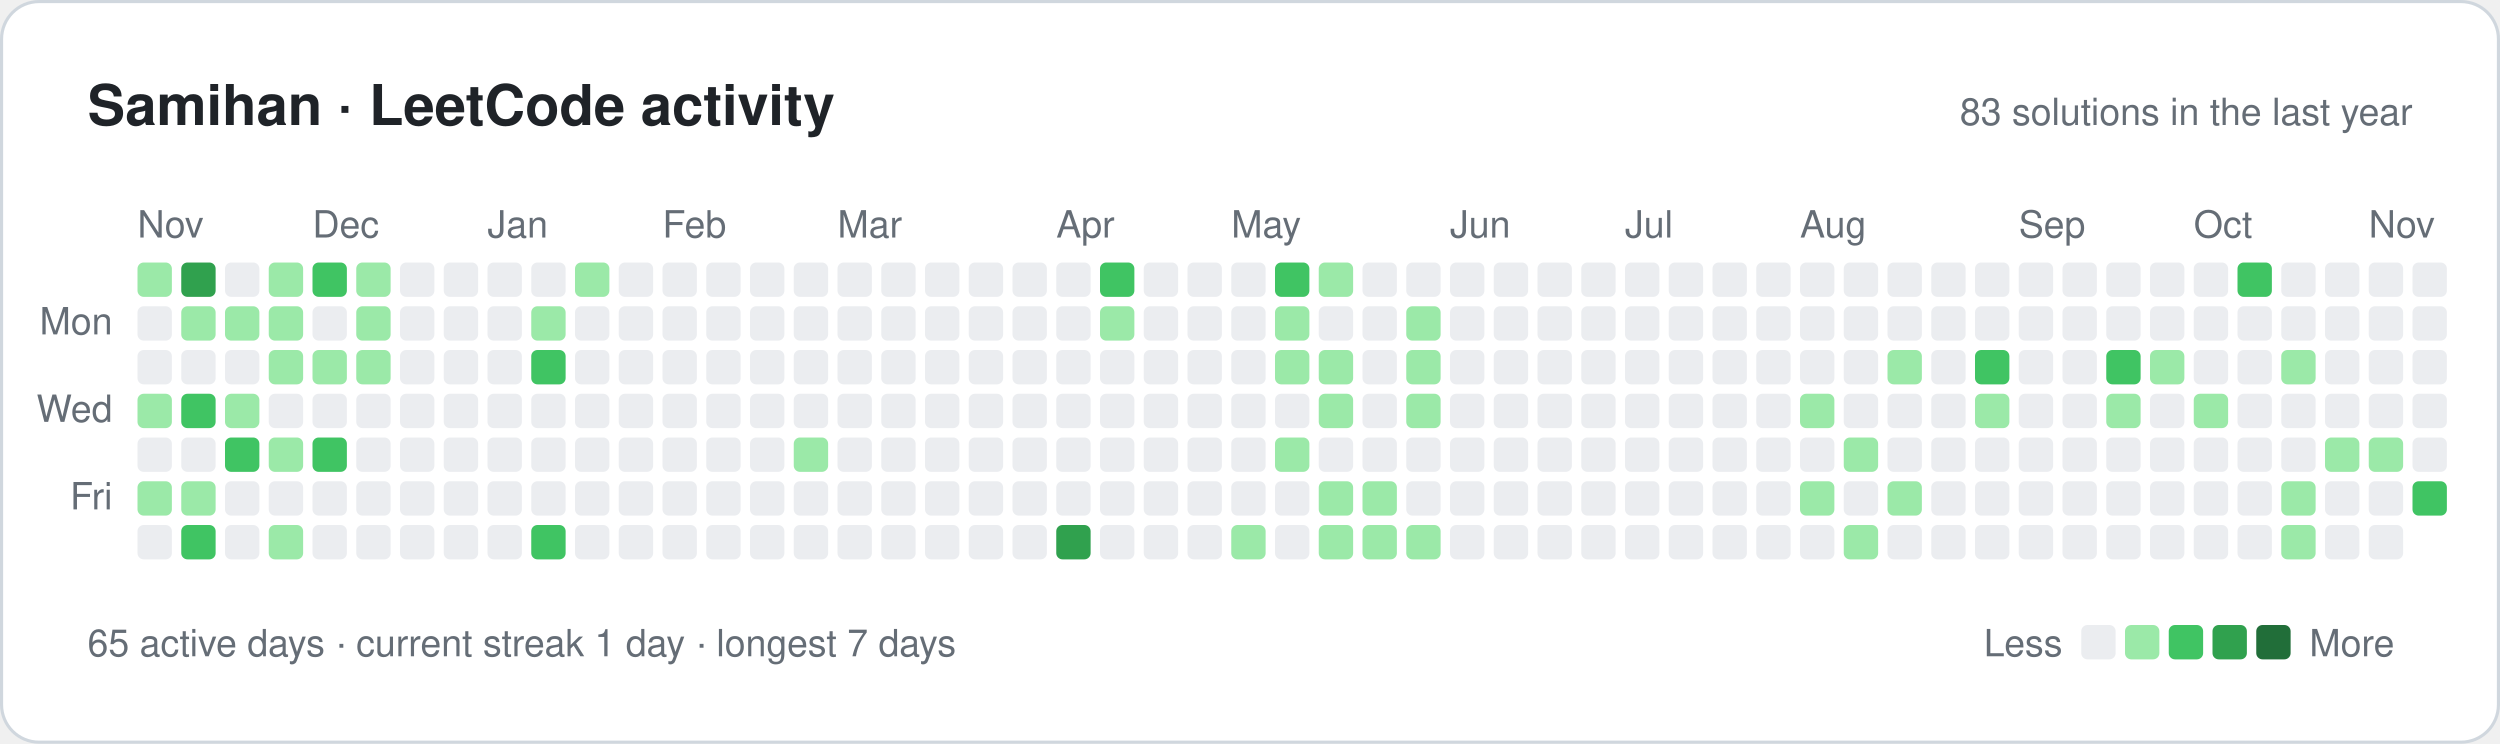
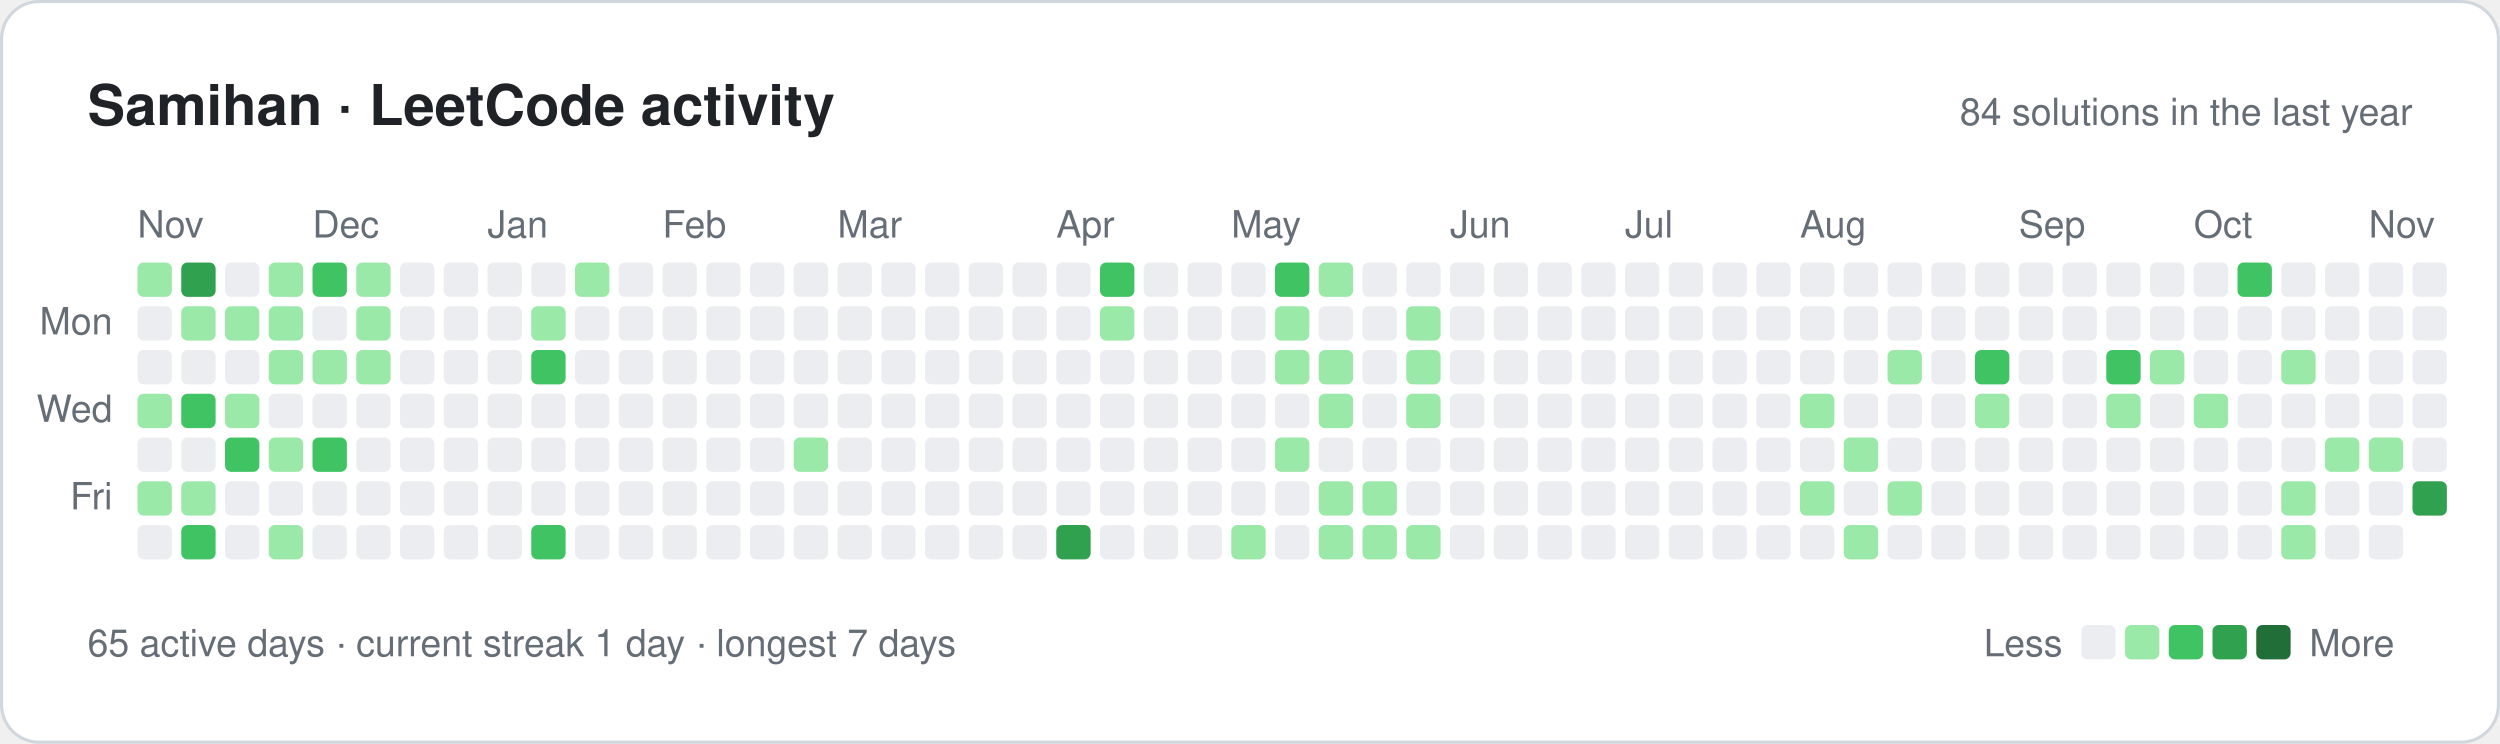
<svg xmlns="http://www.w3.org/2000/svg" width="800" height="238" viewBox="0 0 800 238" font-family="-apple-system,BlinkMacSystemFont,'Segoe UI',Helvetica,Arial,sans-serif" role="img" aria-labelledby="t">
  <style>
.bg{fill:#ffffff;stroke:#d0d7de}.title{fill:#1f2328;font-size:18px;font-weight:600}.muted{fill:#656d76;font-size:12px}
.label{fill:#1f2328;font-size:13px;font-weight:600}.value{fill:#1f2328;font-size:22px;font-weight:700}.value-sm{fill:#1f2328;font-size:14px;font-weight:700}
.total{fill:#1f2328;font-size:30px;font-weight:700}.track{fill:#eaeef2}.ring-track{stroke:#eaeef2}.divider{stroke:#d0d7de}.grid{stroke:#d0d7de;fill:none}
@media (prefers-color-scheme: dark){.bg{fill:#0d1117;stroke:#30363d}.title,.label,.value,.value-sm,.total{fill:#e6edf3}.muted{fill:#8b949e}.track{fill:#21262d}.ring-track{stroke:#21262d}.divider{stroke:#30363d}.grid{stroke:#30363d}}
@keyframes ls-fade{from{opacity:0;transform:translateY(6px)}to{opacity:1;transform:none}}
@keyframes ls-grow{from{transform:scaleX(0)}to{transform:scaleX(1)}}
@keyframes ls-pop{from{opacity:0;transform:scale(.2)}to{opacity:1;transform:scale(1)}}
@keyframes ls-pulse{0%,100%{opacity:1}50%{opacity:.3}}
.fade{animation:ls-fade .6s ease-out both}
.grow{transform-box:fill-box;transform-origin:left center;animation:ls-grow .9s cubic-bezier(.2,.7,.3,1) both}
.pulse{animation:ls-pulse 1.8s ease-in-out infinite}
.d1{animation-delay:0.12s}
.d2{animation-delay:0.24s}
.d3{animation-delay:0.36s}
.d4{animation-delay:0.48s}
.d5{animation-delay:0.60s}
.d6{animation-delay:0.72s}
.d7{animation-delay:0.84s}
.d8{animation-delay:0.96s}
@media (prefers-reduced-motion: reduce){*{animation:none!important}}
.h0{fill:#ebedf0}.h1{fill:#9be9a8}.h2{fill:#40c463}.h3{fill:#30a14e}.h4{fill:#216e39}
@media (prefers-color-scheme: dark){.h0{fill:#161b22}.h1{fill:#0e4429}.h2{fill:#006d32}.h3{fill:#26a641}.h4{fill:#39d353}}
</style>
  <rect x="0.5" y="0.5" width="799" height="237" rx="12" class="bg" />
  <g class="fade">
    <text x="28" y="40" class="title">Samihan · LeetCode activity</text>
-     <text x="772" y="40" class="muted" text-anchor="end">83 solutions in the last year</text>
+     <text x="772" y="40" class="muted" text-anchor="end">84 solutions in the last year</text>
  </g>
  <text x="44" y="76" class="muted" font-size="11">Nov</text>
  <text x="100" y="76" class="muted" font-size="11">Dec</text>
  <text x="156" y="76" class="muted" font-size="11">Jan</text>
  <text x="212" y="76" class="muted" font-size="11">Feb</text>
  <text x="268" y="76" class="muted" font-size="11">Mar</text>
  <text x="338" y="76" class="muted" font-size="11">Apr</text>
  <text x="394" y="76" class="muted" font-size="11">May</text>
  <text x="464" y="76" class="muted" font-size="11">Jun</text>
  <text x="520" y="76" class="muted" font-size="11">Jul</text>
  <text x="576" y="76" class="muted" font-size="11">Aug</text>
  <text x="646" y="76" class="muted" font-size="11">Sep</text>
  <text x="702" y="76" class="muted" font-size="11">Oct</text>
  <text x="758" y="76" class="muted" font-size="11">Nov</text>
  <text x="36" y="107" class="muted" font-size="10" text-anchor="end">Mon</text>
  <text x="36" y="135" class="muted" font-size="10" text-anchor="end">Wed</text>
  <text x="36" y="163" class="muted" font-size="10" text-anchor="end">Fri</text>
  <g class="fade d1">
    <rect x="44" y="84" width="11" height="11" rx="2" class="h1" />
    <rect x="44" y="98" width="11" height="11" rx="2" class="h0" />
    <rect x="44" y="112" width="11" height="11" rx="2" class="h0" />
    <rect x="44" y="126" width="11" height="11" rx="2" class="h1" />
    <rect x="44" y="140" width="11" height="11" rx="2" class="h0" />
    <rect x="44" y="154" width="11" height="11" rx="2" class="h1" />
    <rect x="44" y="168" width="11" height="11" rx="2" class="h0" />
    <rect x="58" y="84" width="11" height="11" rx="2" class="h3" />
    <rect x="58" y="98" width="11" height="11" rx="2" class="h1" />
    <rect x="58" y="112" width="11" height="11" rx="2" class="h0" />
    <rect x="58" y="126" width="11" height="11" rx="2" class="h2" />
    <rect x="58" y="140" width="11" height="11" rx="2" class="h0" />
    <rect x="58" y="154" width="11" height="11" rx="2" class="h1" />
    <rect x="58" y="168" width="11" height="11" rx="2" class="h2" />
    <rect x="72" y="84" width="11" height="11" rx="2" class="h0" />
    <rect x="72" y="98" width="11" height="11" rx="2" class="h1" />
    <rect x="72" y="112" width="11" height="11" rx="2" class="h0" />
    <rect x="72" y="126" width="11" height="11" rx="2" class="h1" />
    <rect x="72" y="140" width="11" height="11" rx="2" class="h2" />
    <rect x="72" y="154" width="11" height="11" rx="2" class="h0" />
    <rect x="72" y="168" width="11" height="11" rx="2" class="h0" />
    <rect x="86" y="84" width="11" height="11" rx="2" class="h1" />
    <rect x="86" y="98" width="11" height="11" rx="2" class="h1" />
    <rect x="86" y="112" width="11" height="11" rx="2" class="h1" />
    <rect x="86" y="126" width="11" height="11" rx="2" class="h0" />
    <rect x="86" y="140" width="11" height="11" rx="2" class="h1" />
    <rect x="86" y="154" width="11" height="11" rx="2" class="h0" />
    <rect x="86" y="168" width="11" height="11" rx="2" class="h1" />
    <rect x="100" y="84" width="11" height="11" rx="2" class="h2" />
    <rect x="100" y="98" width="11" height="11" rx="2" class="h0" />
    <rect x="100" y="112" width="11" height="11" rx="2" class="h1" />
    <rect x="100" y="126" width="11" height="11" rx="2" class="h0" />
    <rect x="100" y="140" width="11" height="11" rx="2" class="h2" />
    <rect x="100" y="154" width="11" height="11" rx="2" class="h0" />
    <rect x="100" y="168" width="11" height="11" rx="2" class="h0" />
    <rect x="114" y="84" width="11" height="11" rx="2" class="h1" />
    <rect x="114" y="98" width="11" height="11" rx="2" class="h1" />
    <rect x="114" y="112" width="11" height="11" rx="2" class="h1" />
    <rect x="114" y="126" width="11" height="11" rx="2" class="h0" />
    <rect x="114" y="140" width="11" height="11" rx="2" class="h0" />
    <rect x="114" y="154" width="11" height="11" rx="2" class="h0" />
    <rect x="114" y="168" width="11" height="11" rx="2" class="h0" />
    <rect x="128" y="84" width="11" height="11" rx="2" class="h0" />
    <rect x="128" y="98" width="11" height="11" rx="2" class="h0" />
    <rect x="128" y="112" width="11" height="11" rx="2" class="h0" />
    <rect x="128" y="126" width="11" height="11" rx="2" class="h0" />
    <rect x="128" y="140" width="11" height="11" rx="2" class="h0" />
    <rect x="128" y="154" width="11" height="11" rx="2" class="h0" />
    <rect x="128" y="168" width="11" height="11" rx="2" class="h0" />
    <rect x="142" y="84" width="11" height="11" rx="2" class="h0" />
    <rect x="142" y="98" width="11" height="11" rx="2" class="h0" />
    <rect x="142" y="112" width="11" height="11" rx="2" class="h0" />
    <rect x="142" y="126" width="11" height="11" rx="2" class="h0" />
    <rect x="142" y="140" width="11" height="11" rx="2" class="h0" />
    <rect x="142" y="154" width="11" height="11" rx="2" class="h0" />
    <rect x="142" y="168" width="11" height="11" rx="2" class="h0" />
    <rect x="156" y="84" width="11" height="11" rx="2" class="h0" />
    <rect x="156" y="98" width="11" height="11" rx="2" class="h0" />
    <rect x="156" y="112" width="11" height="11" rx="2" class="h0" />
    <rect x="156" y="126" width="11" height="11" rx="2" class="h0" />
    <rect x="156" y="140" width="11" height="11" rx="2" class="h0" />
    <rect x="156" y="154" width="11" height="11" rx="2" class="h0" />
    <rect x="156" y="168" width="11" height="11" rx="2" class="h0" />
    <rect x="170" y="84" width="11" height="11" rx="2" class="h0" />
    <rect x="170" y="98" width="11" height="11" rx="2" class="h1" />
    <rect x="170" y="112" width="11" height="11" rx="2" class="h2" />
    <rect x="170" y="126" width="11" height="11" rx="2" class="h0" />
    <rect x="170" y="140" width="11" height="11" rx="2" class="h0" />
    <rect x="170" y="154" width="11" height="11" rx="2" class="h0" />
    <rect x="170" y="168" width="11" height="11" rx="2" class="h2" />
    <rect x="184" y="84" width="11" height="11" rx="2" class="h1" />
    <rect x="184" y="98" width="11" height="11" rx="2" class="h0" />
    <rect x="184" y="112" width="11" height="11" rx="2" class="h0" />
    <rect x="184" y="126" width="11" height="11" rx="2" class="h0" />
    <rect x="184" y="140" width="11" height="11" rx="2" class="h0" />
    <rect x="184" y="154" width="11" height="11" rx="2" class="h0" />
    <rect x="184" y="168" width="11" height="11" rx="2" class="h0" />
    <rect x="198" y="84" width="11" height="11" rx="2" class="h0" />
    <rect x="198" y="98" width="11" height="11" rx="2" class="h0" />
    <rect x="198" y="112" width="11" height="11" rx="2" class="h0" />
    <rect x="198" y="126" width="11" height="11" rx="2" class="h0" />
    <rect x="198" y="140" width="11" height="11" rx="2" class="h0" />
    <rect x="198" y="154" width="11" height="11" rx="2" class="h0" />
    <rect x="198" y="168" width="11" height="11" rx="2" class="h0" />
    <rect x="212" y="84" width="11" height="11" rx="2" class="h0" />
    <rect x="212" y="98" width="11" height="11" rx="2" class="h0" />
    <rect x="212" y="112" width="11" height="11" rx="2" class="h0" />
    <rect x="212" y="126" width="11" height="11" rx="2" class="h0" />
    <rect x="212" y="140" width="11" height="11" rx="2" class="h0" />
    <rect x="212" y="154" width="11" height="11" rx="2" class="h0" />
    <rect x="212" y="168" width="11" height="11" rx="2" class="h0" />
    <rect x="226" y="84" width="11" height="11" rx="2" class="h0" />
    <rect x="226" y="98" width="11" height="11" rx="2" class="h0" />
    <rect x="226" y="112" width="11" height="11" rx="2" class="h0" />
    <rect x="226" y="126" width="11" height="11" rx="2" class="h0" />
    <rect x="226" y="140" width="11" height="11" rx="2" class="h0" />
    <rect x="226" y="154" width="11" height="11" rx="2" class="h0" />
    <rect x="226" y="168" width="11" height="11" rx="2" class="h0" />
    <rect x="240" y="84" width="11" height="11" rx="2" class="h0" />
    <rect x="240" y="98" width="11" height="11" rx="2" class="h0" />
    <rect x="240" y="112" width="11" height="11" rx="2" class="h0" />
    <rect x="240" y="126" width="11" height="11" rx="2" class="h0" />
    <rect x="240" y="140" width="11" height="11" rx="2" class="h0" />
    <rect x="240" y="154" width="11" height="11" rx="2" class="h0" />
    <rect x="240" y="168" width="11" height="11" rx="2" class="h0" />
    <rect x="254" y="84" width="11" height="11" rx="2" class="h0" />
    <rect x="254" y="98" width="11" height="11" rx="2" class="h0" />
    <rect x="254" y="112" width="11" height="11" rx="2" class="h0" />
    <rect x="254" y="126" width="11" height="11" rx="2" class="h0" />
    <rect x="254" y="140" width="11" height="11" rx="2" class="h1" />
    <rect x="254" y="154" width="11" height="11" rx="2" class="h0" />
    <rect x="254" y="168" width="11" height="11" rx="2" class="h0" />
    <rect x="268" y="84" width="11" height="11" rx="2" class="h0" />
    <rect x="268" y="98" width="11" height="11" rx="2" class="h0" />
    <rect x="268" y="112" width="11" height="11" rx="2" class="h0" />
    <rect x="268" y="126" width="11" height="11" rx="2" class="h0" />
    <rect x="268" y="140" width="11" height="11" rx="2" class="h0" />
    <rect x="268" y="154" width="11" height="11" rx="2" class="h0" />
    <rect x="268" y="168" width="11" height="11" rx="2" class="h0" />
    <rect x="282" y="84" width="11" height="11" rx="2" class="h0" />
    <rect x="282" y="98" width="11" height="11" rx="2" class="h0" />
    <rect x="282" y="112" width="11" height="11" rx="2" class="h0" />
    <rect x="282" y="126" width="11" height="11" rx="2" class="h0" />
    <rect x="282" y="140" width="11" height="11" rx="2" class="h0" />
    <rect x="282" y="154" width="11" height="11" rx="2" class="h0" />
    <rect x="282" y="168" width="11" height="11" rx="2" class="h0" />
    <rect x="296" y="84" width="11" height="11" rx="2" class="h0" />
    <rect x="296" y="98" width="11" height="11" rx="2" class="h0" />
    <rect x="296" y="112" width="11" height="11" rx="2" class="h0" />
    <rect x="296" y="126" width="11" height="11" rx="2" class="h0" />
    <rect x="296" y="140" width="11" height="11" rx="2" class="h0" />
    <rect x="296" y="154" width="11" height="11" rx="2" class="h0" />
    <rect x="296" y="168" width="11" height="11" rx="2" class="h0" />
    <rect x="310" y="84" width="11" height="11" rx="2" class="h0" />
    <rect x="310" y="98" width="11" height="11" rx="2" class="h0" />
    <rect x="310" y="112" width="11" height="11" rx="2" class="h0" />
    <rect x="310" y="126" width="11" height="11" rx="2" class="h0" />
    <rect x="310" y="140" width="11" height="11" rx="2" class="h0" />
    <rect x="310" y="154" width="11" height="11" rx="2" class="h0" />
    <rect x="310" y="168" width="11" height="11" rx="2" class="h0" />
    <rect x="324" y="84" width="11" height="11" rx="2" class="h0" />
    <rect x="324" y="98" width="11" height="11" rx="2" class="h0" />
    <rect x="324" y="112" width="11" height="11" rx="2" class="h0" />
    <rect x="324" y="126" width="11" height="11" rx="2" class="h0" />
    <rect x="324" y="140" width="11" height="11" rx="2" class="h0" />
    <rect x="324" y="154" width="11" height="11" rx="2" class="h0" />
    <rect x="324" y="168" width="11" height="11" rx="2" class="h0" />
    <rect x="338" y="84" width="11" height="11" rx="2" class="h0" />
    <rect x="338" y="98" width="11" height="11" rx="2" class="h0" />
    <rect x="338" y="112" width="11" height="11" rx="2" class="h0" />
    <rect x="338" y="126" width="11" height="11" rx="2" class="h0" />
    <rect x="338" y="140" width="11" height="11" rx="2" class="h0" />
    <rect x="338" y="154" width="11" height="11" rx="2" class="h0" />
    <rect x="338" y="168" width="11" height="11" rx="2" class="h3" />
    <rect x="352" y="84" width="11" height="11" rx="2" class="h2" />
    <rect x="352" y="98" width="11" height="11" rx="2" class="h1" />
    <rect x="352" y="112" width="11" height="11" rx="2" class="h0" />
    <rect x="352" y="126" width="11" height="11" rx="2" class="h0" />
    <rect x="352" y="140" width="11" height="11" rx="2" class="h0" />
    <rect x="352" y="154" width="11" height="11" rx="2" class="h0" />
    <rect x="352" y="168" width="11" height="11" rx="2" class="h0" />
    <rect x="366" y="84" width="11" height="11" rx="2" class="h0" />
    <rect x="366" y="98" width="11" height="11" rx="2" class="h0" />
    <rect x="366" y="112" width="11" height="11" rx="2" class="h0" />
    <rect x="366" y="126" width="11" height="11" rx="2" class="h0" />
    <rect x="366" y="140" width="11" height="11" rx="2" class="h0" />
    <rect x="366" y="154" width="11" height="11" rx="2" class="h0" />
    <rect x="366" y="168" width="11" height="11" rx="2" class="h0" />
    <rect x="380" y="84" width="11" height="11" rx="2" class="h0" />
    <rect x="380" y="98" width="11" height="11" rx="2" class="h0" />
    <rect x="380" y="112" width="11" height="11" rx="2" class="h0" />
    <rect x="380" y="126" width="11" height="11" rx="2" class="h0" />
    <rect x="380" y="140" width="11" height="11" rx="2" class="h0" />
    <rect x="380" y="154" width="11" height="11" rx="2" class="h0" />
    <rect x="380" y="168" width="11" height="11" rx="2" class="h0" />
    <rect x="394" y="84" width="11" height="11" rx="2" class="h0" />
    <rect x="394" y="98" width="11" height="11" rx="2" class="h0" />
    <rect x="394" y="112" width="11" height="11" rx="2" class="h0" />
    <rect x="394" y="126" width="11" height="11" rx="2" class="h0" />
    <rect x="394" y="140" width="11" height="11" rx="2" class="h0" />
    <rect x="394" y="154" width="11" height="11" rx="2" class="h0" />
    <rect x="394" y="168" width="11" height="11" rx="2" class="h1" />
    <rect x="408" y="84" width="11" height="11" rx="2" class="h2" />
    <rect x="408" y="98" width="11" height="11" rx="2" class="h1" />
    <rect x="408" y="112" width="11" height="11" rx="2" class="h1" />
    <rect x="408" y="126" width="11" height="11" rx="2" class="h0" />
    <rect x="408" y="140" width="11" height="11" rx="2" class="h1" />
    <rect x="408" y="154" width="11" height="11" rx="2" class="h0" />
    <rect x="408" y="168" width="11" height="11" rx="2" class="h0" />
    <rect x="422" y="84" width="11" height="11" rx="2" class="h1" />
    <rect x="422" y="98" width="11" height="11" rx="2" class="h0" />
    <rect x="422" y="112" width="11" height="11" rx="2" class="h1" />
    <rect x="422" y="126" width="11" height="11" rx="2" class="h1" />
    <rect x="422" y="140" width="11" height="11" rx="2" class="h0" />
    <rect x="422" y="154" width="11" height="11" rx="2" class="h1" />
    <rect x="422" y="168" width="11" height="11" rx="2" class="h1" />
    <rect x="436" y="84" width="11" height="11" rx="2" class="h0" />
    <rect x="436" y="98" width="11" height="11" rx="2" class="h0" />
    <rect x="436" y="112" width="11" height="11" rx="2" class="h0" />
    <rect x="436" y="126" width="11" height="11" rx="2" class="h0" />
    <rect x="436" y="140" width="11" height="11" rx="2" class="h0" />
    <rect x="436" y="154" width="11" height="11" rx="2" class="h1" />
    <rect x="436" y="168" width="11" height="11" rx="2" class="h1" />
    <rect x="450" y="84" width="11" height="11" rx="2" class="h0" />
    <rect x="450" y="98" width="11" height="11" rx="2" class="h1" />
    <rect x="450" y="112" width="11" height="11" rx="2" class="h1" />
    <rect x="450" y="126" width="11" height="11" rx="2" class="h1" />
    <rect x="450" y="140" width="11" height="11" rx="2" class="h0" />
    <rect x="450" y="154" width="11" height="11" rx="2" class="h0" />
    <rect x="450" y="168" width="11" height="11" rx="2" class="h1" />
    <rect x="464" y="84" width="11" height="11" rx="2" class="h0" />
    <rect x="464" y="98" width="11" height="11" rx="2" class="h0" />
    <rect x="464" y="112" width="11" height="11" rx="2" class="h0" />
    <rect x="464" y="126" width="11" height="11" rx="2" class="h0" />
    <rect x="464" y="140" width="11" height="11" rx="2" class="h0" />
    <rect x="464" y="154" width="11" height="11" rx="2" class="h0" />
    <rect x="464" y="168" width="11" height="11" rx="2" class="h0" />
    <rect x="478" y="84" width="11" height="11" rx="2" class="h0" />
    <rect x="478" y="98" width="11" height="11" rx="2" class="h0" />
    <rect x="478" y="112" width="11" height="11" rx="2" class="h0" />
    <rect x="478" y="126" width="11" height="11" rx="2" class="h0" />
    <rect x="478" y="140" width="11" height="11" rx="2" class="h0" />
    <rect x="478" y="154" width="11" height="11" rx="2" class="h0" />
    <rect x="478" y="168" width="11" height="11" rx="2" class="h0" />
    <rect x="492" y="84" width="11" height="11" rx="2" class="h0" />
    <rect x="492" y="98" width="11" height="11" rx="2" class="h0" />
    <rect x="492" y="112" width="11" height="11" rx="2" class="h0" />
    <rect x="492" y="126" width="11" height="11" rx="2" class="h0" />
    <rect x="492" y="140" width="11" height="11" rx="2" class="h0" />
    <rect x="492" y="154" width="11" height="11" rx="2" class="h0" />
    <rect x="492" y="168" width="11" height="11" rx="2" class="h0" />
    <rect x="506" y="84" width="11" height="11" rx="2" class="h0" />
    <rect x="506" y="98" width="11" height="11" rx="2" class="h0" />
    <rect x="506" y="112" width="11" height="11" rx="2" class="h0" />
    <rect x="506" y="126" width="11" height="11" rx="2" class="h0" />
    <rect x="506" y="140" width="11" height="11" rx="2" class="h0" />
    <rect x="506" y="154" width="11" height="11" rx="2" class="h0" />
    <rect x="506" y="168" width="11" height="11" rx="2" class="h0" />
    <rect x="520" y="84" width="11" height="11" rx="2" class="h0" />
    <rect x="520" y="98" width="11" height="11" rx="2" class="h0" />
    <rect x="520" y="112" width="11" height="11" rx="2" class="h0" />
    <rect x="520" y="126" width="11" height="11" rx="2" class="h0" />
    <rect x="520" y="140" width="11" height="11" rx="2" class="h0" />
    <rect x="520" y="154" width="11" height="11" rx="2" class="h0" />
    <rect x="520" y="168" width="11" height="11" rx="2" class="h0" />
    <rect x="534" y="84" width="11" height="11" rx="2" class="h0" />
    <rect x="534" y="98" width="11" height="11" rx="2" class="h0" />
    <rect x="534" y="112" width="11" height="11" rx="2" class="h0" />
    <rect x="534" y="126" width="11" height="11" rx="2" class="h0" />
    <rect x="534" y="140" width="11" height="11" rx="2" class="h0" />
    <rect x="534" y="154" width="11" height="11" rx="2" class="h0" />
    <rect x="534" y="168" width="11" height="11" rx="2" class="h0" />
    <rect x="548" y="84" width="11" height="11" rx="2" class="h0" />
    <rect x="548" y="98" width="11" height="11" rx="2" class="h0" />
    <rect x="548" y="112" width="11" height="11" rx="2" class="h0" />
    <rect x="548" y="126" width="11" height="11" rx="2" class="h0" />
    <rect x="548" y="140" width="11" height="11" rx="2" class="h0" />
    <rect x="548" y="154" width="11" height="11" rx="2" class="h0" />
    <rect x="548" y="168" width="11" height="11" rx="2" class="h0" />
    <rect x="562" y="84" width="11" height="11" rx="2" class="h0" />
    <rect x="562" y="98" width="11" height="11" rx="2" class="h0" />
    <rect x="562" y="112" width="11" height="11" rx="2" class="h0" />
    <rect x="562" y="126" width="11" height="11" rx="2" class="h0" />
    <rect x="562" y="140" width="11" height="11" rx="2" class="h0" />
    <rect x="562" y="154" width="11" height="11" rx="2" class="h0" />
    <rect x="562" y="168" width="11" height="11" rx="2" class="h0" />
    <rect x="576" y="84" width="11" height="11" rx="2" class="h0" />
    <rect x="576" y="98" width="11" height="11" rx="2" class="h0" />
    <rect x="576" y="112" width="11" height="11" rx="2" class="h0" />
    <rect x="576" y="126" width="11" height="11" rx="2" class="h1" />
    <rect x="576" y="140" width="11" height="11" rx="2" class="h0" />
    <rect x="576" y="154" width="11" height="11" rx="2" class="h1" />
    <rect x="576" y="168" width="11" height="11" rx="2" class="h0" />
    <rect x="590" y="84" width="11" height="11" rx="2" class="h0" />
    <rect x="590" y="98" width="11" height="11" rx="2" class="h0" />
    <rect x="590" y="112" width="11" height="11" rx="2" class="h0" />
    <rect x="590" y="126" width="11" height="11" rx="2" class="h0" />
    <rect x="590" y="140" width="11" height="11" rx="2" class="h1" />
    <rect x="590" y="154" width="11" height="11" rx="2" class="h0" />
    <rect x="590" y="168" width="11" height="11" rx="2" class="h1" />
    <rect x="604" y="84" width="11" height="11" rx="2" class="h0" />
    <rect x="604" y="98" width="11" height="11" rx="2" class="h0" />
    <rect x="604" y="112" width="11" height="11" rx="2" class="h1" />
    <rect x="604" y="126" width="11" height="11" rx="2" class="h0" />
    <rect x="604" y="140" width="11" height="11" rx="2" class="h0" />
    <rect x="604" y="154" width="11" height="11" rx="2" class="h1" />
    <rect x="604" y="168" width="11" height="11" rx="2" class="h0" />
    <rect x="618" y="84" width="11" height="11" rx="2" class="h0" />
    <rect x="618" y="98" width="11" height="11" rx="2" class="h0" />
    <rect x="618" y="112" width="11" height="11" rx="2" class="h0" />
    <rect x="618" y="126" width="11" height="11" rx="2" class="h0" />
    <rect x="618" y="140" width="11" height="11" rx="2" class="h0" />
    <rect x="618" y="154" width="11" height="11" rx="2" class="h0" />
    <rect x="618" y="168" width="11" height="11" rx="2" class="h0" />
    <rect x="632" y="84" width="11" height="11" rx="2" class="h0" />
    <rect x="632" y="98" width="11" height="11" rx="2" class="h0" />
    <rect x="632" y="112" width="11" height="11" rx="2" class="h2" />
    <rect x="632" y="126" width="11" height="11" rx="2" class="h1" />
    <rect x="632" y="140" width="11" height="11" rx="2" class="h0" />
    <rect x="632" y="154" width="11" height="11" rx="2" class="h0" />
    <rect x="632" y="168" width="11" height="11" rx="2" class="h0" />
    <rect x="646" y="84" width="11" height="11" rx="2" class="h0" />
    <rect x="646" y="98" width="11" height="11" rx="2" class="h0" />
    <rect x="646" y="112" width="11" height="11" rx="2" class="h0" />
    <rect x="646" y="126" width="11" height="11" rx="2" class="h0" />
    <rect x="646" y="140" width="11" height="11" rx="2" class="h0" />
    <rect x="646" y="154" width="11" height="11" rx="2" class="h0" />
    <rect x="646" y="168" width="11" height="11" rx="2" class="h0" />
    <rect x="660" y="84" width="11" height="11" rx="2" class="h0" />
    <rect x="660" y="98" width="11" height="11" rx="2" class="h0" />
    <rect x="660" y="112" width="11" height="11" rx="2" class="h0" />
    <rect x="660" y="126" width="11" height="11" rx="2" class="h0" />
    <rect x="660" y="140" width="11" height="11" rx="2" class="h0" />
    <rect x="660" y="154" width="11" height="11" rx="2" class="h0" />
    <rect x="660" y="168" width="11" height="11" rx="2" class="h0" />
    <rect x="674" y="84" width="11" height="11" rx="2" class="h0" />
    <rect x="674" y="98" width="11" height="11" rx="2" class="h0" />
    <rect x="674" y="112" width="11" height="11" rx="2" class="h2" />
    <rect x="674" y="126" width="11" height="11" rx="2" class="h1" />
    <rect x="674" y="140" width="11" height="11" rx="2" class="h0" />
    <rect x="674" y="154" width="11" height="11" rx="2" class="h0" />
    <rect x="674" y="168" width="11" height="11" rx="2" class="h0" />
    <rect x="688" y="84" width="11" height="11" rx="2" class="h0" />
    <rect x="688" y="98" width="11" height="11" rx="2" class="h0" />
    <rect x="688" y="112" width="11" height="11" rx="2" class="h1" />
    <rect x="688" y="126" width="11" height="11" rx="2" class="h0" />
    <rect x="688" y="140" width="11" height="11" rx="2" class="h0" />
    <rect x="688" y="154" width="11" height="11" rx="2" class="h0" />
    <rect x="688" y="168" width="11" height="11" rx="2" class="h0" />
    <rect x="702" y="84" width="11" height="11" rx="2" class="h0" />
    <rect x="702" y="98" width="11" height="11" rx="2" class="h0" />
    <rect x="702" y="112" width="11" height="11" rx="2" class="h0" />
    <rect x="702" y="126" width="11" height="11" rx="2" class="h1" />
    <rect x="702" y="140" width="11" height="11" rx="2" class="h0" />
    <rect x="702" y="154" width="11" height="11" rx="2" class="h0" />
    <rect x="702" y="168" width="11" height="11" rx="2" class="h0" />
    <rect x="716" y="84" width="11" height="11" rx="2" class="h2" />
    <rect x="716" y="98" width="11" height="11" rx="2" class="h0" />
    <rect x="716" y="112" width="11" height="11" rx="2" class="h0" />
    <rect x="716" y="126" width="11" height="11" rx="2" class="h0" />
    <rect x="716" y="140" width="11" height="11" rx="2" class="h0" />
    <rect x="716" y="154" width="11" height="11" rx="2" class="h0" />
    <rect x="716" y="168" width="11" height="11" rx="2" class="h0" />
    <rect x="730" y="84" width="11" height="11" rx="2" class="h0" />
    <rect x="730" y="98" width="11" height="11" rx="2" class="h0" />
    <rect x="730" y="112" width="11" height="11" rx="2" class="h1" />
    <rect x="730" y="126" width="11" height="11" rx="2" class="h0" />
    <rect x="730" y="140" width="11" height="11" rx="2" class="h0" />
    <rect x="730" y="154" width="11" height="11" rx="2" class="h1" />
    <rect x="730" y="168" width="11" height="11" rx="2" class="h1" />
    <rect x="744" y="84" width="11" height="11" rx="2" class="h0" />
    <rect x="744" y="98" width="11" height="11" rx="2" class="h0" />
    <rect x="744" y="112" width="11" height="11" rx="2" class="h0" />
    <rect x="744" y="126" width="11" height="11" rx="2" class="h0" />
    <rect x="744" y="140" width="11" height="11" rx="2" class="h1" />
    <rect x="744" y="154" width="11" height="11" rx="2" class="h0" />
    <rect x="744" y="168" width="11" height="11" rx="2" class="h0" />
    <rect x="758" y="84" width="11" height="11" rx="2" class="h0" />
    <rect x="758" y="98" width="11" height="11" rx="2" class="h0" />
    <rect x="758" y="112" width="11" height="11" rx="2" class="h0" />
    <rect x="758" y="126" width="11" height="11" rx="2" class="h0" />
    <rect x="758" y="140" width="11" height="11" rx="2" class="h1" />
    <rect x="758" y="154" width="11" height="11" rx="2" class="h0" />
    <rect x="758" y="168" width="11" height="11" rx="2" class="h0" />
    <rect x="772" y="84" width="11" height="11" rx="2" class="h0" />
    <rect x="772" y="98" width="11" height="11" rx="2" class="h0" />
    <rect x="772" y="112" width="11" height="11" rx="2" class="h0" />
    <rect x="772" y="126" width="11" height="11" rx="2" class="h0" />
    <rect x="772" y="140" width="11" height="11" rx="2" class="h0" />
-     <rect x="772" y="154" width="11" height="11" rx="2" class="h2" />
+     <rect x="772" y="154" width="11" height="11" rx="2" class="h3" />
  </g>
  <text x="28" y="210" class="muted">65 active days · current streak 1 day · longest 7 days</text>
  <text x="660" y="210" class="muted" text-anchor="end">Less</text>
  <rect x="666" y="200" width="11" height="11" rx="2" class="h0" />
  <rect x="680" y="200" width="11" height="11" rx="2" class="h1" />
  <rect x="694" y="200" width="11" height="11" rx="2" class="h2" />
  <rect x="708" y="200" width="11" height="11" rx="2" class="h3" />
  <rect x="722" y="200" width="11" height="11" rx="2" class="h4" />
  <text x="739" y="210" class="muted">More</text>
</svg>
